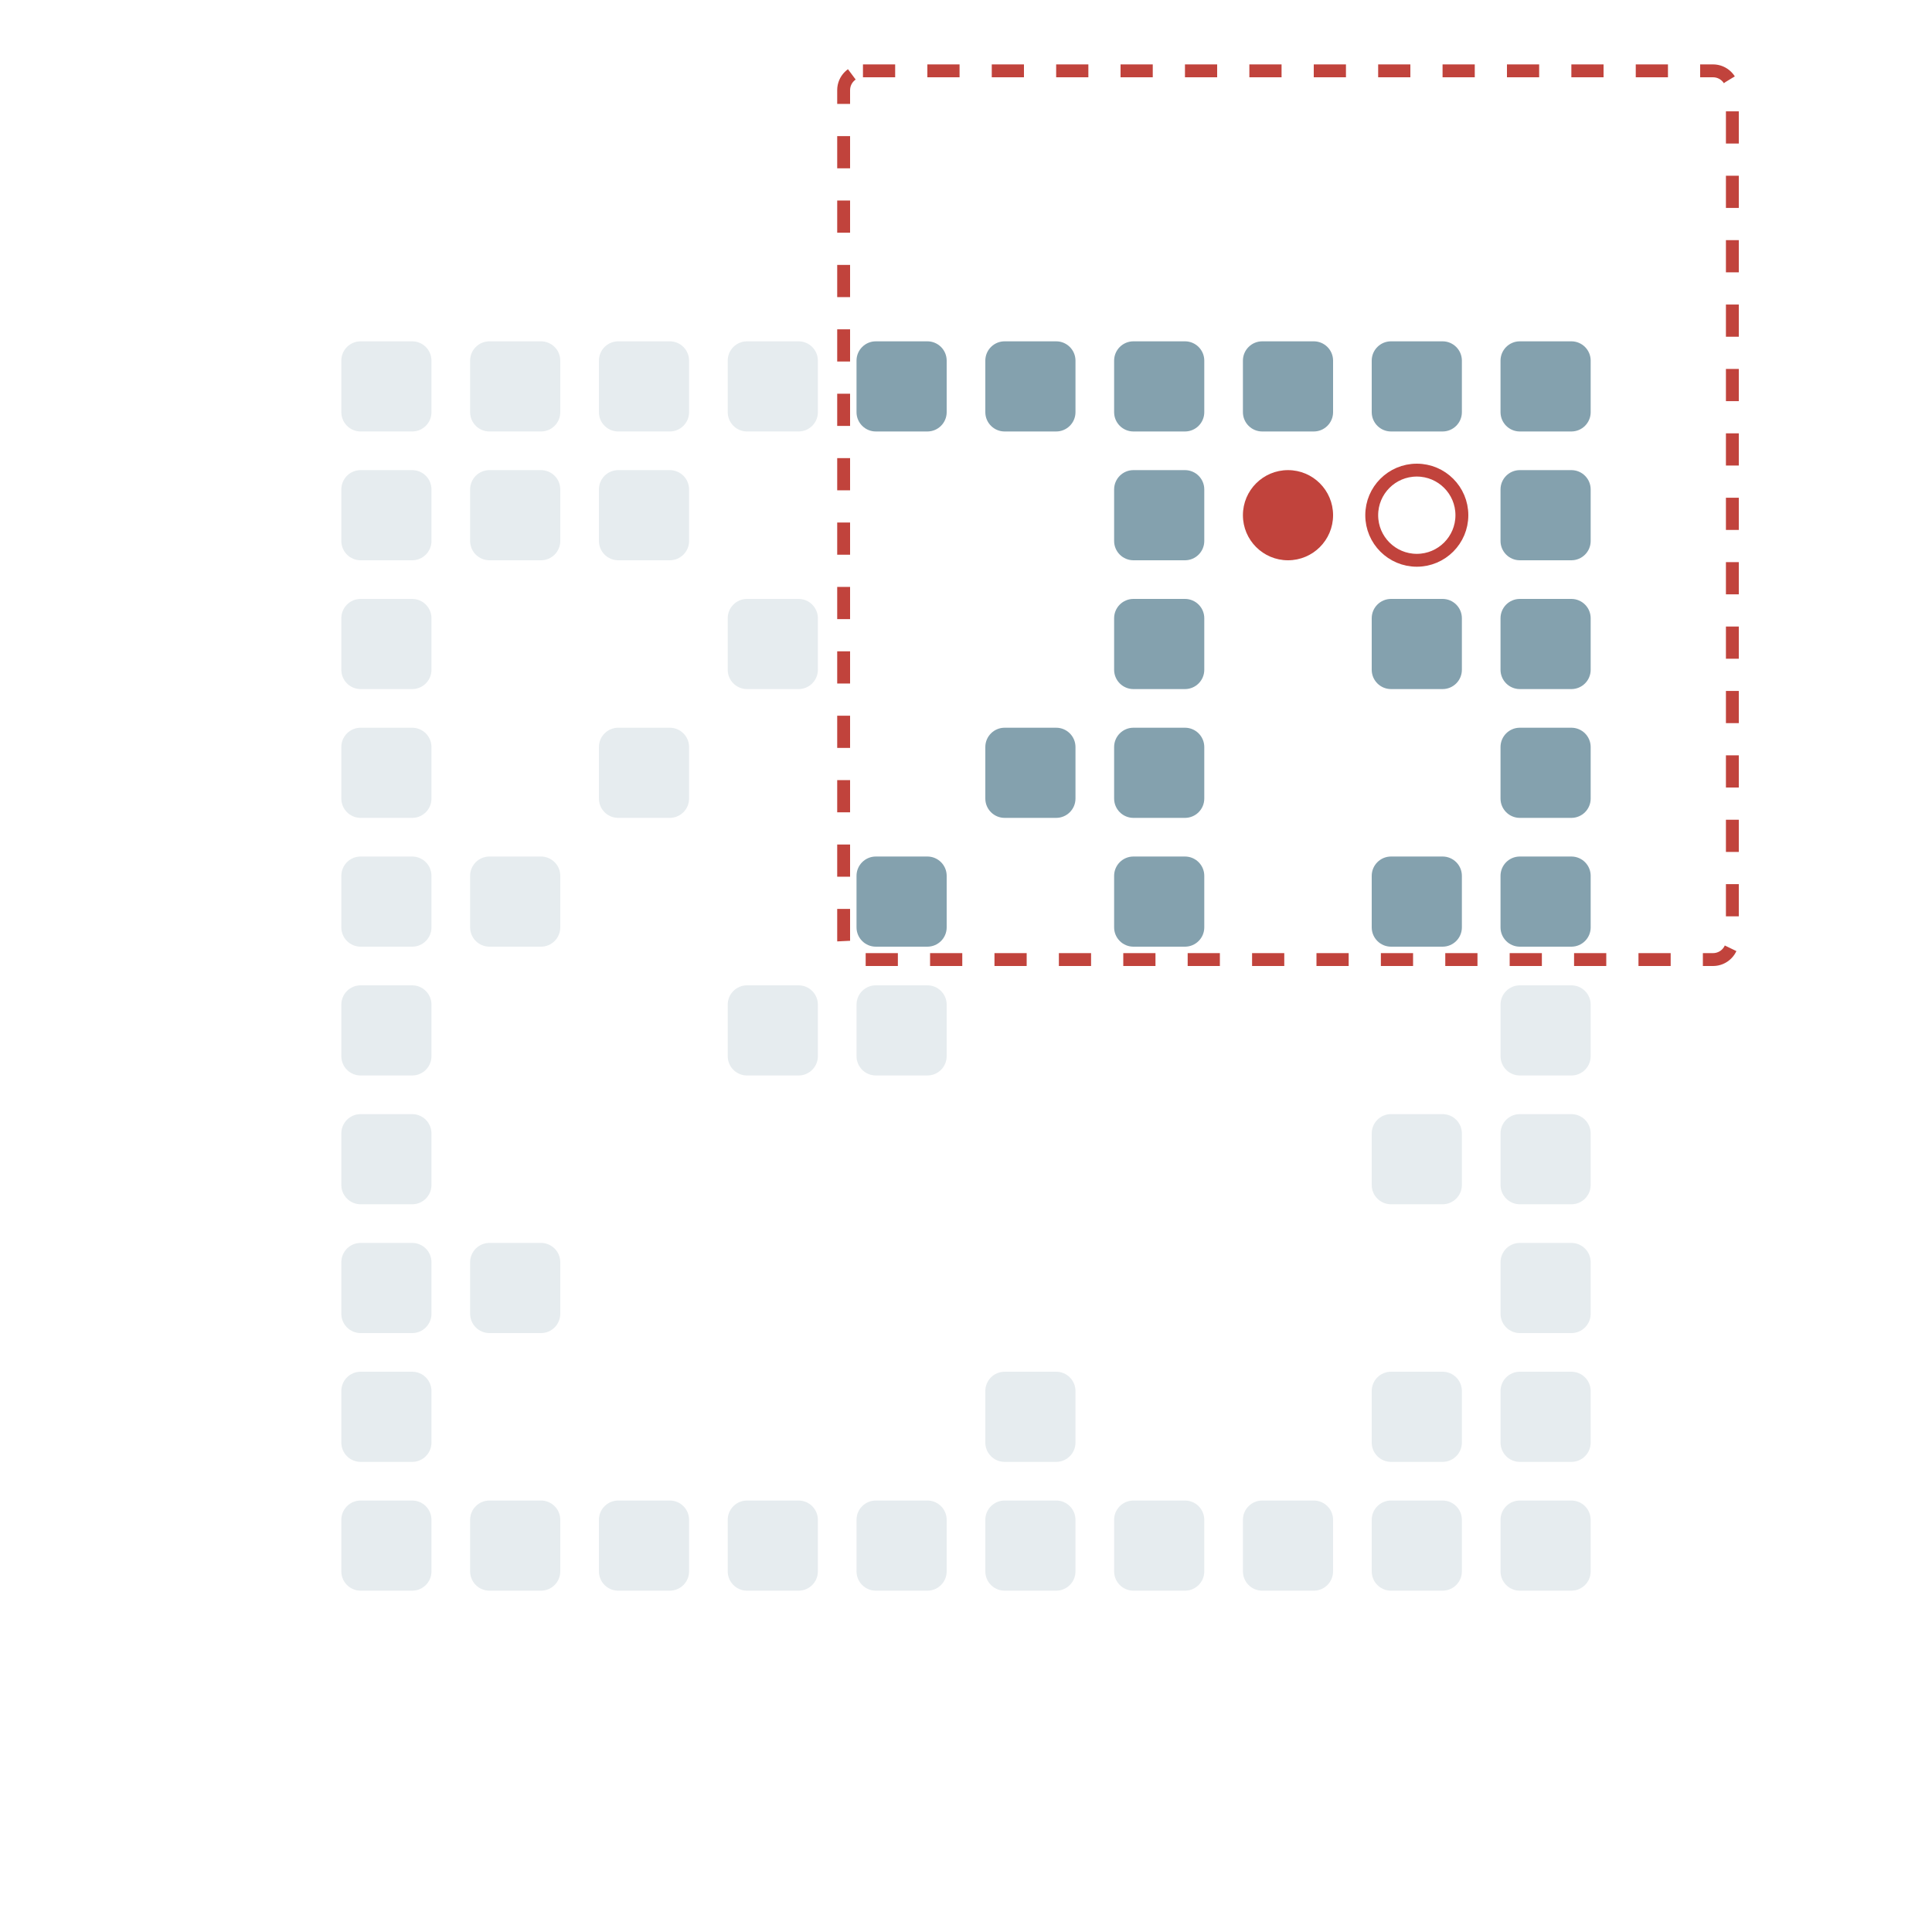
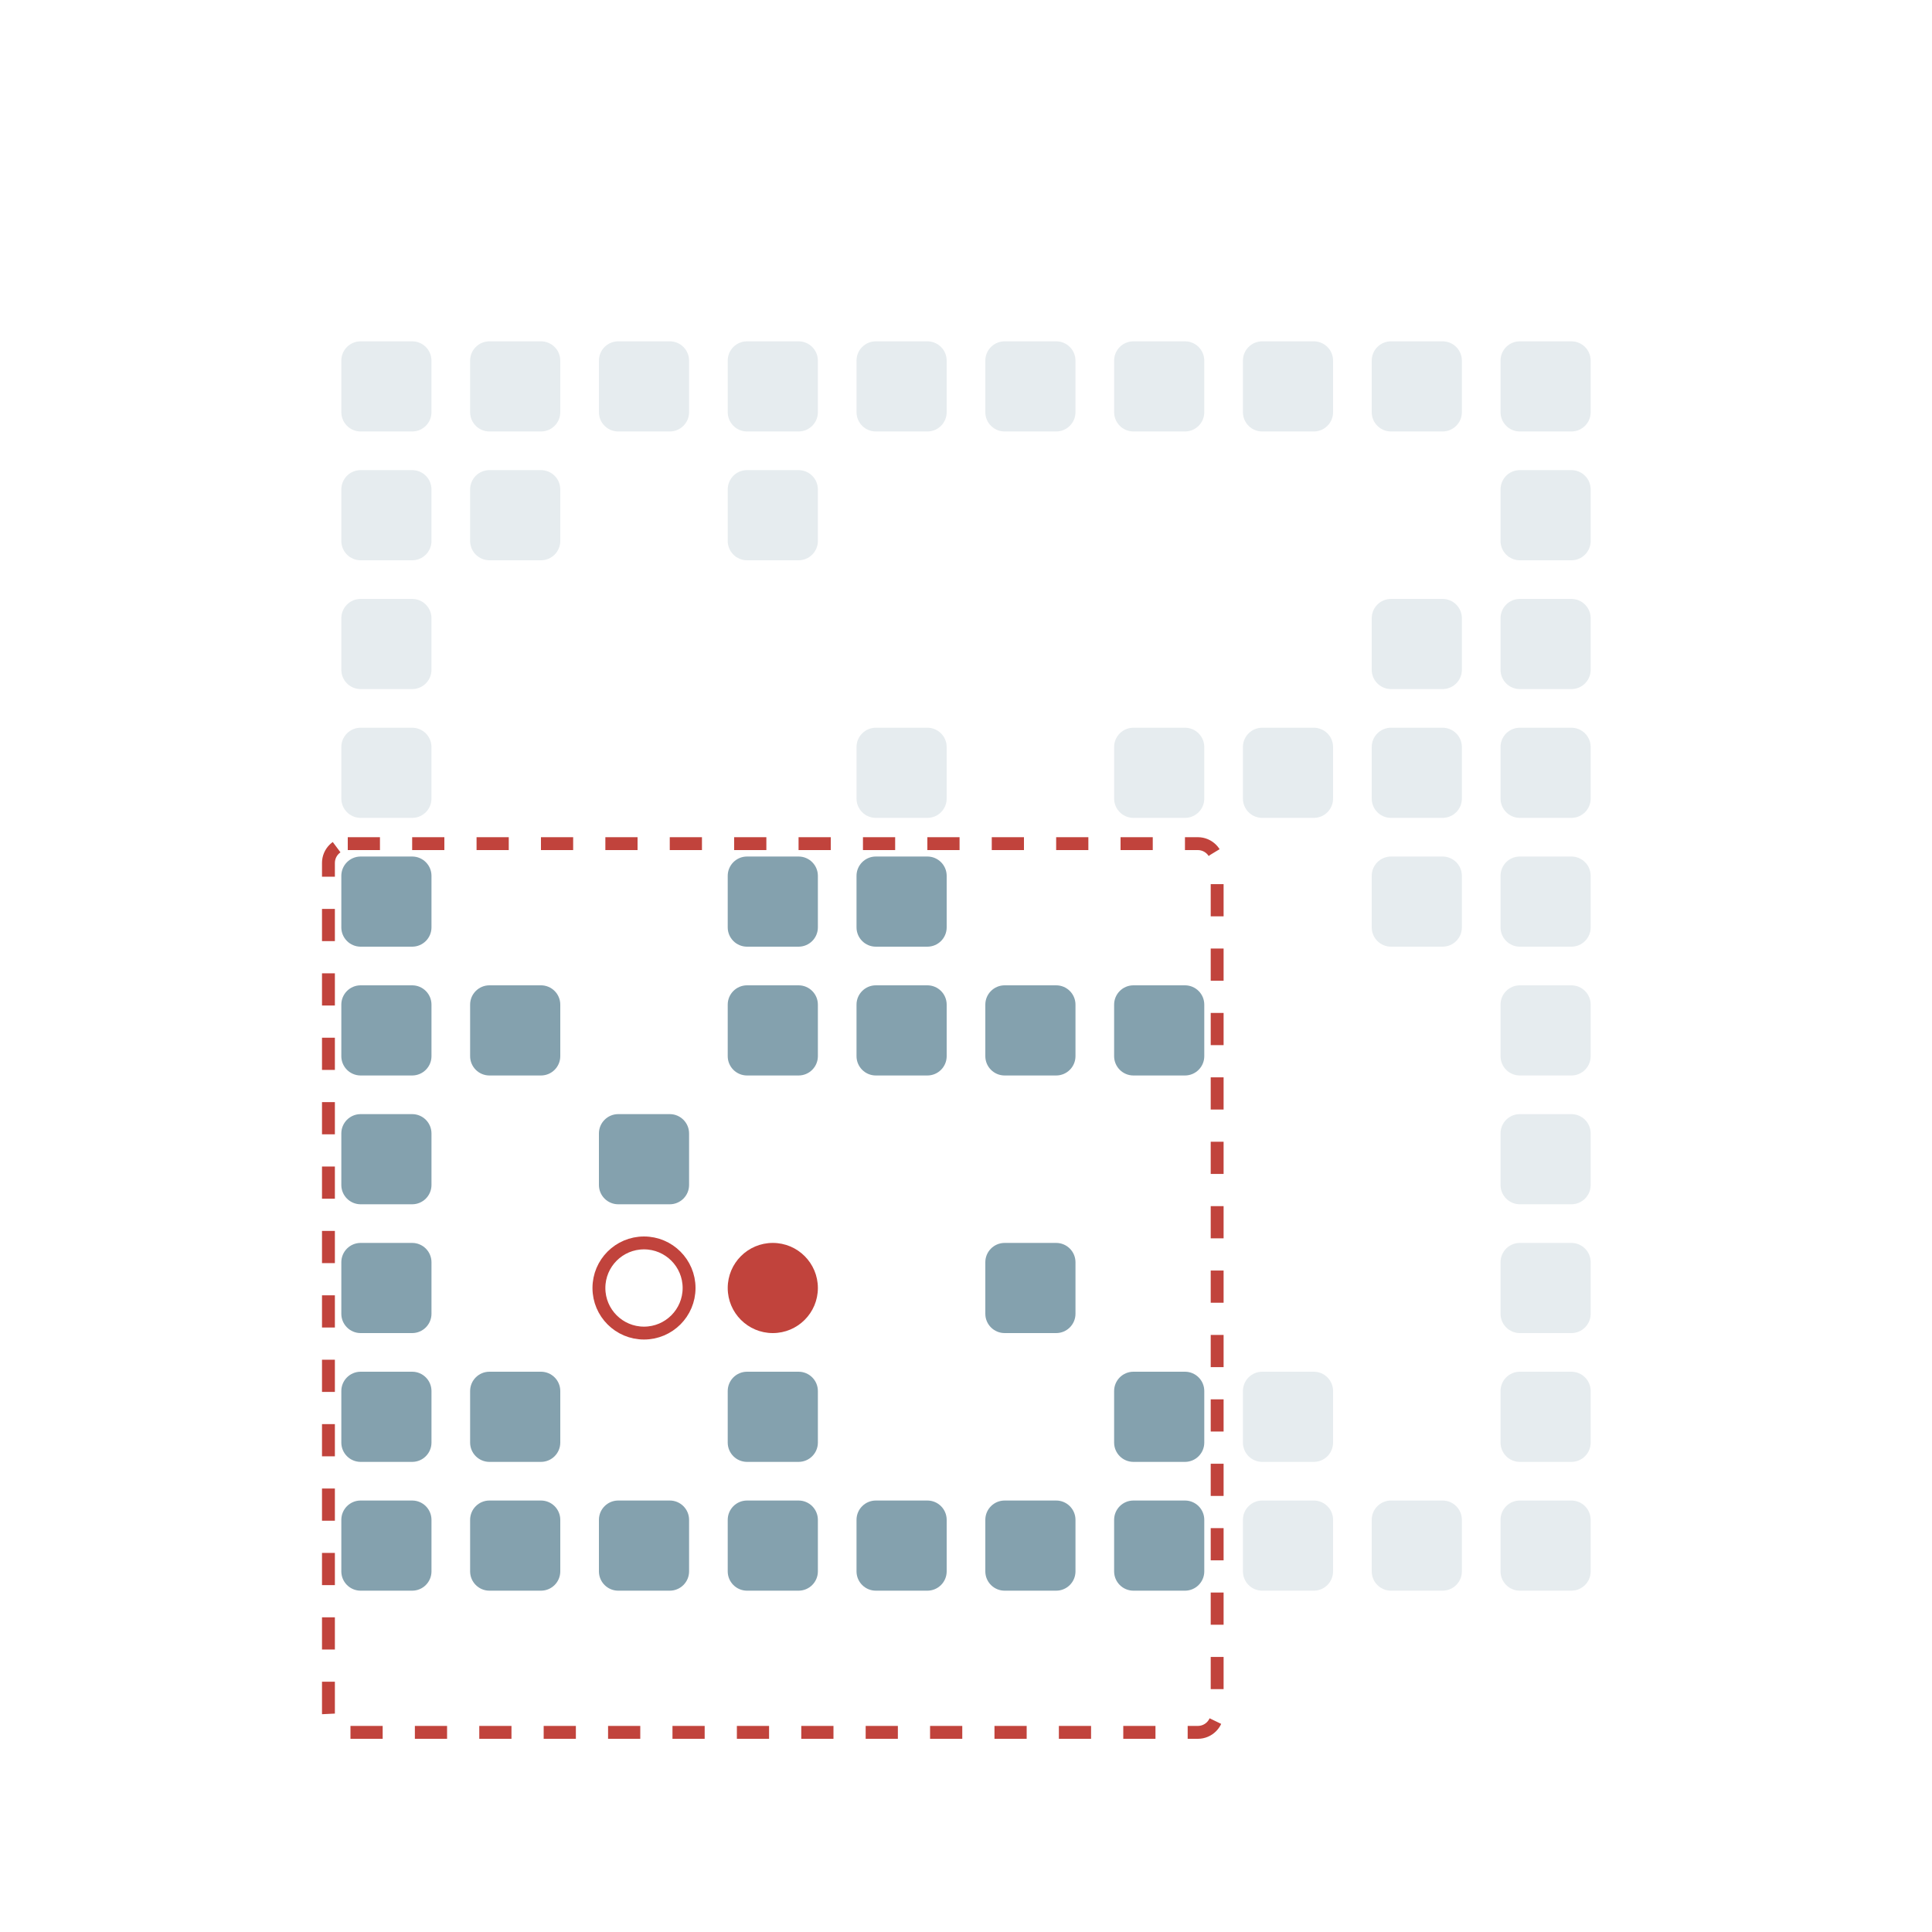
<svg xmlns="http://www.w3.org/2000/svg" width="150" height="150" viewBox="0 -1500 1500 1500">
  <defs>

</defs>
-   <rect fill="#84A1AE" height="70" opacity="0.2" rx="15" width="70" x="265" y="-335">
-     <animate attributeName="opacity" dur="0.56s" keyTimes="0.0;0.333;1.0" repeatCount="indefinite" values="0.2;0.2;0.2" />
+   <rect fill="#84A1AE" height="70" rx="15" width="70" x="265" y="-335">
+     <animate attributeName="opacity" dur="0.56s" keyTimes="0.0;0.333;1.0" repeatCount="indefinite" values="1.0;1.0;1.0" />
  </rect>
-   <rect fill="#84A1AE" height="70" opacity="0.2" rx="15" width="70" x="265" y="-435">
-     <animate attributeName="opacity" dur="0.56s" keyTimes="0.0;0.333;1.0" repeatCount="indefinite" values="0.2;0.2;0.2" />
+   <rect fill="#84A1AE" height="70" rx="15" width="70" x="265" y="-435">
+     <animate attributeName="opacity" dur="0.56s" keyTimes="0.0;0.333;1.0" repeatCount="indefinite" values="1.0;1.0;1.0" />
  </rect>
-   <rect fill="#84A1AE" height="70" opacity="0.2" rx="15" width="70" x="265" y="-535">
-     <animate attributeName="opacity" dur="0.56s" keyTimes="0.0;0.333;1.0" repeatCount="indefinite" values="0.2;0.2;0.2" />
+   <rect fill="#84A1AE" height="70" rx="15" width="70" x="265" y="-535">
+     <animate attributeName="opacity" dur="0.56s" keyTimes="0.0;0.333;1.0" repeatCount="indefinite" values="1.0;1.0;1.0" />
  </rect>
-   <rect fill="#84A1AE" height="70" opacity="0.2" rx="15" width="70" x="265" y="-635">
-     <animate attributeName="opacity" dur="0.56s" keyTimes="0.0;0.333;1.0" repeatCount="indefinite" values="0.2;0.2;0.2" />
+   <rect fill="#84A1AE" height="70" rx="15" width="70" x="265" y="-635">
+     <animate attributeName="opacity" dur="0.56s" keyTimes="0.0;0.333;1.0" repeatCount="indefinite" values="1.0;1.0;1.0" />
  </rect>
-   <rect fill="#84A1AE" height="70" opacity="0.2" rx="15" width="70" x="265" y="-735">
-     <animate attributeName="opacity" dur="0.56s" keyTimes="0.0;0.333;1.0" repeatCount="indefinite" values="0.2;0.2;0.2" />
+   <rect fill="#84A1AE" height="70" rx="15" width="70" x="265" y="-735">
+     <animate attributeName="opacity" dur="0.56s" keyTimes="0.0;0.333;1.0" repeatCount="indefinite" values="1.0;1.0;1.0" />
  </rect>
-   <rect fill="#84A1AE" height="70" opacity="0.2" rx="15" width="70" x="265" y="-835">
-     <animate attributeName="opacity" dur="0.56s" keyTimes="0.0;0.333;1.0" repeatCount="indefinite" values="0.2;0.2;0.2" />
+   <rect fill="#84A1AE" height="70" rx="15" width="70" x="265" y="-835">
+     <animate attributeName="opacity" dur="0.56s" keyTimes="0.0;0.333;1.0" repeatCount="indefinite" values="1.0;1.0;1.0" />
  </rect>
  <rect fill="#84A1AE" height="70" opacity="0.2" rx="15" width="70" x="265" y="-935">
    <animate attributeName="opacity" dur="0.56s" keyTimes="0.0;0.333;1.0" repeatCount="indefinite" values="0.2;0.2;0.2" />
  </rect>
  <rect fill="#84A1AE" height="70" opacity="0.2" rx="15" width="70" x="265" y="-1035">
    <animate attributeName="opacity" dur="0.56s" keyTimes="0.0;0.333;1.0" repeatCount="indefinite" values="0.2;0.2;0.2" />
  </rect>
  <rect fill="#84A1AE" height="70" opacity="0.2" rx="15" width="70" x="265" y="-1135">
    <animate attributeName="opacity" dur="0.56s" keyTimes="0.0;0.333;1.0" repeatCount="indefinite" values="0.2;0.2;0.2" />
  </rect>
  <rect fill="#84A1AE" height="70" opacity="0.2" rx="15" width="70" x="265" y="-1235">
    <animate attributeName="opacity" dur="0.56s" keyTimes="0.0;0.333;1.0" repeatCount="indefinite" values="0.2;0.2;0.2" />
  </rect>
-   <rect fill="#84A1AE" height="70" opacity="0.2" rx="15" width="70" x="365" y="-335">
-     <animate attributeName="opacity" dur="0.56s" keyTimes="0.0;0.333;1.0" repeatCount="indefinite" values="0.2;0.2;0.2" />
+   <rect fill="#84A1AE" height="70" rx="15" width="70" x="365" y="-335">
+     <animate attributeName="opacity" dur="0.56s" keyTimes="0.0;0.333;1.0" repeatCount="indefinite" values="1.0;1.0;1.0" />
  </rect>
-   <rect fill="#84A1AE" height="70" opacity="0.2" rx="15" width="70" x="365" y="-535">
-     <animate attributeName="opacity" dur="0.56s" keyTimes="0.0;0.333;1.0" repeatCount="indefinite" values="0.2;0.2;0.2" />
+   <rect fill="#84A1AE" height="70" rx="15" width="70" x="365" y="-435">
+     <animate attributeName="opacity" dur="0.56s" keyTimes="0.0;0.333;1.0" repeatCount="indefinite" values="1.0;1.0;1.0" />
  </rect>
-   <rect fill="#84A1AE" height="70" opacity="0.2" rx="15" width="70" x="365" y="-835">
-     <animate attributeName="opacity" dur="0.56s" keyTimes="0.0;0.333;1.0" repeatCount="indefinite" values="0.2;0.2;0.2" />
+   <rect fill="#84A1AE" height="70" rx="15" width="70" x="365" y="-735">
+     <animate attributeName="opacity" dur="0.56s" keyTimes="0.0;0.333;1.0" repeatCount="indefinite" values="1.0;1.0;1.0" />
  </rect>
  <rect fill="#84A1AE" height="70" opacity="0.2" rx="15" width="70" x="365" y="-1135">
    <animate attributeName="opacity" dur="0.56s" keyTimes="0.0;0.333;1.0" repeatCount="indefinite" values="0.2;0.2;0.2" />
  </rect>
  <rect fill="#84A1AE" height="70" opacity="0.2" rx="15" width="70" x="365" y="-1235">
    <animate attributeName="opacity" dur="0.56s" keyTimes="0.0;0.333;1.0" repeatCount="indefinite" values="0.2;0.2;0.2" />
  </rect>
-   <rect fill="#84A1AE" height="70" opacity="0.2" rx="15" width="70" x="465" y="-335">
-     <animate attributeName="opacity" dur="0.56s" keyTimes="0.0;0.333;1.0" repeatCount="indefinite" values="0.2;0.2;0.2" />
+   <rect fill="#84A1AE" height="70" rx="15" width="70" x="465" y="-335">
+     <animate attributeName="opacity" dur="0.56s" keyTimes="0.0;0.333;1.0" repeatCount="indefinite" values="1.0;1.0;1.0" />
  </rect>
-   <rect fill="#84A1AE" height="70" opacity="0.2" rx="15" width="70" x="465" y="-935">
-     <animate attributeName="opacity" dur="0.56s" keyTimes="0.0;0.333;1.0" repeatCount="indefinite" values="0.2;0.2;0.2" />
-   </rect>
-   <rect fill="#84A1AE" height="70" opacity="0.2" rx="15" width="70" x="465" y="-1135">
-     <animate attributeName="opacity" dur="0.56s" keyTimes="0.0;0.333;1.0" repeatCount="indefinite" values="0.2;0.2;0.2" />
+   <rect fill="#84A1AE" height="70" rx="15" width="70" x="465" y="-635">
+     <animate attributeName="opacity" dur="0.56s" keyTimes="0.0;0.333;1.0" repeatCount="indefinite" values="1.0;1.0;1.0" />
  </rect>
  <rect fill="#84A1AE" height="70" opacity="0.2" rx="15" width="70" x="465" y="-1235">
    <animate attributeName="opacity" dur="0.56s" keyTimes="0.0;0.333;1.0" repeatCount="indefinite" values="0.2;0.2;0.2" />
  </rect>
-   <rect fill="#84A1AE" height="70" opacity="0.2" rx="15" width="70" x="565" y="-335">
-     <animate attributeName="opacity" dur="0.56s" keyTimes="0.0;0.333;1.0" repeatCount="indefinite" values="0.2;0.2;0.2" />
+   <rect fill="#84A1AE" height="70" rx="15" width="70" x="565" y="-335">
+     <animate attributeName="opacity" dur="0.56s" keyTimes="0.0;0.333;1.0" repeatCount="indefinite" values="1.0;1.0;1.0" />
  </rect>
-   <rect fill="#84A1AE" height="70" opacity="0.2" rx="15" width="70" x="565" y="-735">
-     <animate attributeName="opacity" dur="0.56s" keyTimes="0.0;0.333;1.0" repeatCount="indefinite" values="0.2;0.2;0.2" />
+   <rect fill="#84A1AE" height="70" rx="15" width="70" x="565" y="-435">
+     <animate attributeName="opacity" dur="0.56s" keyTimes="0.0;0.333;1.0" repeatCount="indefinite" values="1.0;1.0;1.0" />
  </rect>
-   <rect fill="#84A1AE" height="70" opacity="0.2" rx="15" width="70" x="565" y="-1035">
+   <rect fill="#84A1AE" height="70" rx="15" width="70" x="565" y="-735">
+     <animate attributeName="opacity" dur="0.56s" keyTimes="0.0;0.333;1.0" repeatCount="indefinite" values="1.0;1.0;1.0" />
+   </rect>
+   <rect fill="#84A1AE" height="70" rx="15" width="70" x="565" y="-835">
+     <animate attributeName="opacity" dur="0.56s" keyTimes="0.0;0.333;1.0" repeatCount="indefinite" values="1.0;1.0;1.0" />
+   </rect>
+   <rect fill="#84A1AE" height="70" opacity="0.2" rx="15" width="70" x="565" y="-1135">
    <animate attributeName="opacity" dur="0.56s" keyTimes="0.0;0.333;1.0" repeatCount="indefinite" values="0.2;0.2;0.2" />
  </rect>
  <rect fill="#84A1AE" height="70" opacity="0.2" rx="15" width="70" x="565" y="-1235">
    <animate attributeName="opacity" dur="0.56s" keyTimes="0.0;0.333;1.0" repeatCount="indefinite" values="0.2;0.2;0.2" />
  </rect>
-   <rect fill="#84A1AE" height="70" opacity="0.2" rx="15" width="70" x="665" y="-335">
-     <animate attributeName="opacity" dur="0.56s" keyTimes="0.0;0.333;1.0" repeatCount="indefinite" values="0.2;0.2;0.2" />
+   <rect fill="#84A1AE" height="70" rx="15" width="70" x="665" y="-335">
+     <animate attributeName="opacity" dur="0.56s" keyTimes="0.0;0.333;1.0" repeatCount="indefinite" values="1.0;1.0;1.0" />
  </rect>
-   <rect fill="#84A1AE" height="70" opacity="0.2" rx="15" width="70" x="665" y="-735">
-     <animate attributeName="opacity" dur="0.56s" keyTimes="0.0;0.333;1.0" repeatCount="indefinite" values="0.2;0.2;0.2" />
+   <rect fill="#84A1AE" height="70" rx="15" width="70" x="665" y="-735">
+     <animate attributeName="opacity" dur="0.56s" keyTimes="0.0;0.333;1.0" repeatCount="indefinite" values="1.0;1.0;1.0" />
  </rect>
  <rect fill="#84A1AE" height="70" rx="15" width="70" x="665" y="-835">
    <animate attributeName="opacity" dur="0.56s" keyTimes="0.0;0.333;1.0" repeatCount="indefinite" values="1.0;1.0;1.0" />
  </rect>
-   <rect fill="#84A1AE" height="70" rx="15" width="70" x="665" y="-1235">
+   <rect fill="#84A1AE" height="70" opacity="0.2" rx="15" width="70" x="665" y="-935">
+     <animate attributeName="opacity" dur="0.56s" keyTimes="0.0;0.333;1.0" repeatCount="indefinite" values="0.2;0.2;0.2" />
+   </rect>
+   <rect fill="#84A1AE" height="70" opacity="0.2" rx="15" width="70" x="665" y="-1235">
+     <animate attributeName="opacity" dur="0.56s" keyTimes="0.0;0.333;1.0" repeatCount="indefinite" values="0.2;0.2;0.2" />
+   </rect>
+   <rect fill="#84A1AE" height="70" rx="15" width="70" x="765" y="-335">
    <animate attributeName="opacity" dur="0.56s" keyTimes="0.0;0.333;1.0" repeatCount="indefinite" values="1.0;1.0;1.0" />
  </rect>
-   <rect fill="#84A1AE" height="70" opacity="0.2" rx="15" width="70" x="765" y="-335">
+   <rect fill="#84A1AE" height="70" rx="15" width="70" x="765" y="-535">
+     <animate attributeName="opacity" dur="0.56s" keyTimes="0.0;0.333;1.0" repeatCount="indefinite" values="1.0;1.0;1.0" />
+   </rect>
+   <rect fill="#84A1AE" height="70" rx="15" width="70" x="765" y="-735">
+     <animate attributeName="opacity" dur="0.56s" keyTimes="0.0;0.333;1.0" repeatCount="indefinite" values="1.0;1.0;1.0" />
+   </rect>
+   <rect fill="#84A1AE" height="70" opacity="0.2" rx="15" width="70" x="765" y="-1235">
    <animate attributeName="opacity" dur="0.56s" keyTimes="0.0;0.333;1.0" repeatCount="indefinite" values="0.2;0.2;0.2" />
  </rect>
-   <rect fill="#84A1AE" height="70" opacity="0.2" rx="15" width="70" x="765" y="-435">
+   <rect fill="#84A1AE" height="70" rx="15" width="70" x="865" y="-335">
+     <animate attributeName="opacity" dur="0.56s" keyTimes="0.0;0.333;1.0" repeatCount="indefinite" values="1.0;1.0;1.0" />
+   </rect>
+   <rect fill="#84A1AE" height="70" rx="15" width="70" x="865" y="-435">
+     <animate attributeName="opacity" dur="0.56s" keyTimes="0.0;0.333;1.0" repeatCount="indefinite" values="1.0;1.0;1.0" />
+   </rect>
+   <rect fill="#84A1AE" height="70" rx="15" width="70" x="865" y="-735">
+     <animate attributeName="opacity" dur="0.56s" keyTimes="0.0;0.333;1.0" repeatCount="indefinite" values="1.0;1.0;1.0" />
+   </rect>
+   <rect fill="#84A1AE" height="70" opacity="0.2" rx="15" width="70" x="865" y="-935">
    <animate attributeName="opacity" dur="0.56s" keyTimes="0.0;0.333;1.0" repeatCount="indefinite" values="0.2;0.2;0.2" />
  </rect>
-   <rect fill="#84A1AE" height="70" rx="15" width="70" x="765" y="-935">
-     <animate attributeName="opacity" dur="0.56s" keyTimes="0.0;0.333;1.0" repeatCount="indefinite" values="1.0;1.0;1.0" />
-   </rect>
-   <rect fill="#84A1AE" height="70" rx="15" width="70" x="765" y="-1235">
-     <animate attributeName="opacity" dur="0.56s" keyTimes="0.0;0.333;1.0" repeatCount="indefinite" values="1.0;1.0;1.0" />
-   </rect>
-   <rect fill="#84A1AE" height="70" opacity="0.2" rx="15" width="70" x="865" y="-335">
+   <rect fill="#84A1AE" height="70" opacity="0.2" rx="15" width="70" x="865" y="-1235">
    <animate attributeName="opacity" dur="0.56s" keyTimes="0.0;0.333;1.0" repeatCount="indefinite" values="0.2;0.2;0.2" />
-   </rect>
-   <rect fill="#84A1AE" height="70" rx="15" width="70" x="865" y="-835">
-     <animate attributeName="opacity" dur="0.56s" keyTimes="0.0;0.333;1.0" repeatCount="indefinite" values="1.0;1.0;1.0" />
-   </rect>
-   <rect fill="#84A1AE" height="70" rx="15" width="70" x="865" y="-935">
-     <animate attributeName="opacity" dur="0.56s" keyTimes="0.0;0.333;1.0" repeatCount="indefinite" values="1.0;1.0;1.0" />
-   </rect>
-   <rect fill="#84A1AE" height="70" rx="15" width="70" x="865" y="-1035">
-     <animate attributeName="opacity" dur="0.56s" keyTimes="0.0;0.333;1.0" repeatCount="indefinite" values="1.0;1.0;1.0" />
-   </rect>
-   <rect fill="#84A1AE" height="70" rx="15" width="70" x="865" y="-1135">
-     <animate attributeName="opacity" dur="0.56s" keyTimes="0.0;0.333;1.0" repeatCount="indefinite" values="1.0;1.0;1.0" />
-   </rect>
-   <rect fill="#84A1AE" height="70" rx="15" width="70" x="865" y="-1235">
-     <animate attributeName="opacity" dur="0.56s" keyTimes="0.0;0.333;1.0" repeatCount="indefinite" values="1.0;1.0;1.0" />
  </rect>
  <rect fill="#84A1AE" height="70" opacity="0.2" rx="15" width="70" x="965" y="-335">
    <animate attributeName="opacity" dur="0.56s" keyTimes="0.0;0.333;1.0" repeatCount="indefinite" values="0.2;0.2;0.2" />
  </rect>
-   <rect fill="#84A1AE" height="70" rx="15" width="70" x="965" y="-1235">
-     <animate attributeName="opacity" dur="0.56s" keyTimes="0.0;0.333;1.0" repeatCount="indefinite" values="1.0;1.0;1.0" />
+   <rect fill="#84A1AE" height="70" opacity="0.2" rx="15" width="70" x="965" y="-435">
+     <animate attributeName="opacity" dur="0.56s" keyTimes="0.0;0.333;1.0" repeatCount="indefinite" values="0.2;0.2;0.2" />
+   </rect>
+   <rect fill="#84A1AE" height="70" opacity="0.2" rx="15" width="70" x="965" y="-935">
+     <animate attributeName="opacity" dur="0.56s" keyTimes="0.0;0.333;1.0" repeatCount="indefinite" values="0.2;0.2;0.2" />
+   </rect>
+   <rect fill="#84A1AE" height="70" opacity="0.2" rx="15" width="70" x="965" y="-1235">
+     <animate attributeName="opacity" dur="0.56s" keyTimes="0.0;0.333;1.0" repeatCount="indefinite" values="0.2;0.2;0.2" />
  </rect>
  <rect fill="#84A1AE" height="70" opacity="0.2" rx="15" width="70" x="1065" y="-335">
    <animate attributeName="opacity" dur="0.56s" keyTimes="0.0;0.333;1.0" repeatCount="indefinite" values="0.2;0.2;0.2" />
  </rect>
-   <rect fill="#84A1AE" height="70" opacity="0.2" rx="15" width="70" x="1065" y="-435">
+   <rect fill="#84A1AE" height="70" opacity="0.2" rx="15" width="70" x="1065" y="-835">
    <animate attributeName="opacity" dur="0.56s" keyTimes="0.0;0.333;1.0" repeatCount="indefinite" values="0.2;0.2;0.2" />
  </rect>
-   <rect fill="#84A1AE" height="70" opacity="0.2" rx="15" width="70" x="1065" y="-635">
+   <rect fill="#84A1AE" height="70" opacity="0.2" rx="15" width="70" x="1065" y="-935">
    <animate attributeName="opacity" dur="0.56s" keyTimes="0.0;0.333;1.0" repeatCount="indefinite" values="0.2;0.2;0.2" />
  </rect>
-   <rect fill="#84A1AE" height="70" rx="15" width="70" x="1065" y="-835">
-     <animate attributeName="opacity" dur="0.56s" keyTimes="0.0;0.333;1.0" repeatCount="indefinite" values="1.0;1.0;1.0" />
+   <rect fill="#84A1AE" height="70" opacity="0.2" rx="15" width="70" x="1065" y="-1035">
+     <animate attributeName="opacity" dur="0.56s" keyTimes="0.0;0.333;1.0" repeatCount="indefinite" values="0.2;0.2;0.2" />
  </rect>
-   <rect fill="#84A1AE" height="70" rx="15" width="70" x="1065" y="-1035">
-     <animate attributeName="opacity" dur="0.56s" keyTimes="0.0;0.333;1.0" repeatCount="indefinite" values="1.0;1.0;1.0" />
-   </rect>
-   <rect fill="#84A1AE" height="70" rx="15" width="70" x="1065" y="-1235">
-     <animate attributeName="opacity" dur="0.56s" keyTimes="0.0;0.333;1.0" repeatCount="indefinite" values="1.0;1.0;1.0" />
+   <rect fill="#84A1AE" height="70" opacity="0.2" rx="15" width="70" x="1065" y="-1235">
+     <animate attributeName="opacity" dur="0.56s" keyTimes="0.0;0.333;1.0" repeatCount="indefinite" values="0.2;0.2;0.2" />
  </rect>
  <rect fill="#84A1AE" height="70" opacity="0.2" rx="15" width="70" x="1165" y="-335">
    <animate attributeName="opacity" dur="0.56s" keyTimes="0.0;0.333;1.0" repeatCount="indefinite" values="0.2;0.2;0.2" />
  </rect>
  <rect fill="#84A1AE" height="70" opacity="0.2" rx="15" width="70" x="1165" y="-435">
    <animate attributeName="opacity" dur="0.56s" keyTimes="0.0;0.333;1.0" repeatCount="indefinite" values="0.2;0.2;0.2" />
  </rect>
  <rect fill="#84A1AE" height="70" opacity="0.2" rx="15" width="70" x="1165" y="-535">
    <animate attributeName="opacity" dur="0.56s" keyTimes="0.0;0.333;1.0" repeatCount="indefinite" values="0.2;0.2;0.2" />
  </rect>
  <rect fill="#84A1AE" height="70" opacity="0.2" rx="15" width="70" x="1165" y="-635">
    <animate attributeName="opacity" dur="0.56s" keyTimes="0.0;0.333;1.0" repeatCount="indefinite" values="0.2;0.2;0.2" />
  </rect>
  <rect fill="#84A1AE" height="70" opacity="0.2" rx="15" width="70" x="1165" y="-735">
    <animate attributeName="opacity" dur="0.56s" keyTimes="0.0;0.333;1.0" repeatCount="indefinite" values="0.2;0.2;0.2" />
  </rect>
-   <rect fill="#84A1AE" height="70" rx="15" width="70" x="1165" y="-835">
-     <animate attributeName="opacity" dur="0.56s" keyTimes="0.0;0.333;1.0" repeatCount="indefinite" values="1.0;1.0;1.0" />
+   <rect fill="#84A1AE" height="70" opacity="0.2" rx="15" width="70" x="1165" y="-835">
+     <animate attributeName="opacity" dur="0.56s" keyTimes="0.0;0.333;1.0" repeatCount="indefinite" values="0.2;0.2;0.2" />
  </rect>
-   <rect fill="#84A1AE" height="70" rx="15" width="70" x="1165" y="-935">
-     <animate attributeName="opacity" dur="0.56s" keyTimes="0.0;0.333;1.0" repeatCount="indefinite" values="1.0;1.0;1.0" />
+   <rect fill="#84A1AE" height="70" opacity="0.2" rx="15" width="70" x="1165" y="-935">
+     <animate attributeName="opacity" dur="0.56s" keyTimes="0.0;0.333;1.0" repeatCount="indefinite" values="0.2;0.2;0.2" />
  </rect>
-   <rect fill="#84A1AE" height="70" rx="15" width="70" x="1165" y="-1035">
-     <animate attributeName="opacity" dur="0.56s" keyTimes="0.0;0.333;1.0" repeatCount="indefinite" values="1.0;1.0;1.0" />
+   <rect fill="#84A1AE" height="70" opacity="0.2" rx="15" width="70" x="1165" y="-1035">
+     <animate attributeName="opacity" dur="0.56s" keyTimes="0.0;0.333;1.0" repeatCount="indefinite" values="0.2;0.2;0.2" />
  </rect>
-   <rect fill="#84A1AE" height="70" rx="15" width="70" x="1165" y="-1135">
-     <animate attributeName="opacity" dur="0.56s" keyTimes="0.0;0.333;1.0" repeatCount="indefinite" values="1.0;1.0;1.0" />
+   <rect fill="#84A1AE" height="70" opacity="0.2" rx="15" width="70" x="1165" y="-1135">
+     <animate attributeName="opacity" dur="0.56s" keyTimes="0.0;0.333;1.0" repeatCount="indefinite" values="0.2;0.2;0.2" />
  </rect>
-   <rect fill="#84A1AE" height="70" rx="15" width="70" x="1165" y="-1235">
-     <animate attributeName="opacity" dur="0.56s" keyTimes="0.0;0.333;1.0" repeatCount="indefinite" values="1.0;1.0;1.0" />
+   <rect fill="#84A1AE" height="70" opacity="0.2" rx="15" width="70" x="1165" y="-1235">
+     <animate attributeName="opacity" dur="0.56s" keyTimes="0.0;0.333;1.0" repeatCount="indefinite" values="0.2;0.2;0.2" />
  </rect>
-   <circle cx="1000" cy="-1100" fill="#c1433c" r="35">
-     <animate attributeName="cy" dur="0.56s" keyTimes="0.0;0.333;1.0" repeatCount="indefinite" values="-1100;-1100;-1100" />
-     <animate attributeName="cx" dur="0.56s" keyTimes="0.0;0.333;0.667;1.0" repeatCount="indefinite" values="1000;1000;1100;1100" />
+   <circle cx="600" cy="-500" fill="#c1433c" r="35">
+     <animate attributeName="cy" dur="0.56s" keyTimes="0.0;0.333;1.0" repeatCount="indefinite" values="-500;-500;-500" />
+     <animate attributeName="cx" dur="0.56s" keyTimes="0.0;0.333;0.667;1.0" repeatCount="indefinite" values="600;600;500;500" />
    <animate attributeName="visibility" dur="0.56s" keyTimes="0.0;0.333;0.667;1.0" repeatCount="indefinite" values="visible;visible;hidden;hidden" />
    <animate attributeName="opacity" dur="0.56s" keyTimes="0.0;0.333;1.0" repeatCount="indefinite" values="1.0;1.0;1.0" />
  </circle>
-   <circle cx="1100" cy="-1100" fill="none" r="35" stroke="#c1433c" stroke-width="10">
+   <circle cx="500" cy="-500" fill="none" r="35" stroke="#c1433c" stroke-width="10">
    <animate attributeName="visibility" dur="0.56s" keyTimes="0.0;0.333;0.667;1.0" repeatCount="indefinite" values="visible;visible;hidden;hidden" />
  </circle>
-   <rect fill="none" height="690" rx="15" stroke="#c1433c" stroke-dasharray="25" stroke-width="10" width="690" x="655" y="-1445">
-     <animate attributeName="x" dur="0.56s" keyTimes="0.0;0.333;0.667;1.0" repeatCount="indefinite" values="655;655;755;755" />
-     <animate attributeName="y" dur="0.56s" keyTimes="0.0;0.333;1.0" repeatCount="indefinite" values="-1445;-1445;-1445" />
+   <rect fill="none" height="690" rx="15" stroke="#c1433c" stroke-dasharray="25" stroke-width="10" width="690" x="255" y="-845">
+     <animate attributeName="x" dur="0.56s" keyTimes="0.0;0.333;0.667;1.0" repeatCount="indefinite" values="255;255;155;155" />
+     <animate attributeName="y" dur="0.56s" keyTimes="0.0;0.333;1.0" repeatCount="indefinite" values="-845;-845;-845" />
    <animate attributeName="visibility" dur="0.56s" keyTimes="0.0;0.333;0.667;1.0" repeatCount="indefinite" values="visible;visible;hidden;hidden" />
  </rect>
</svg>
